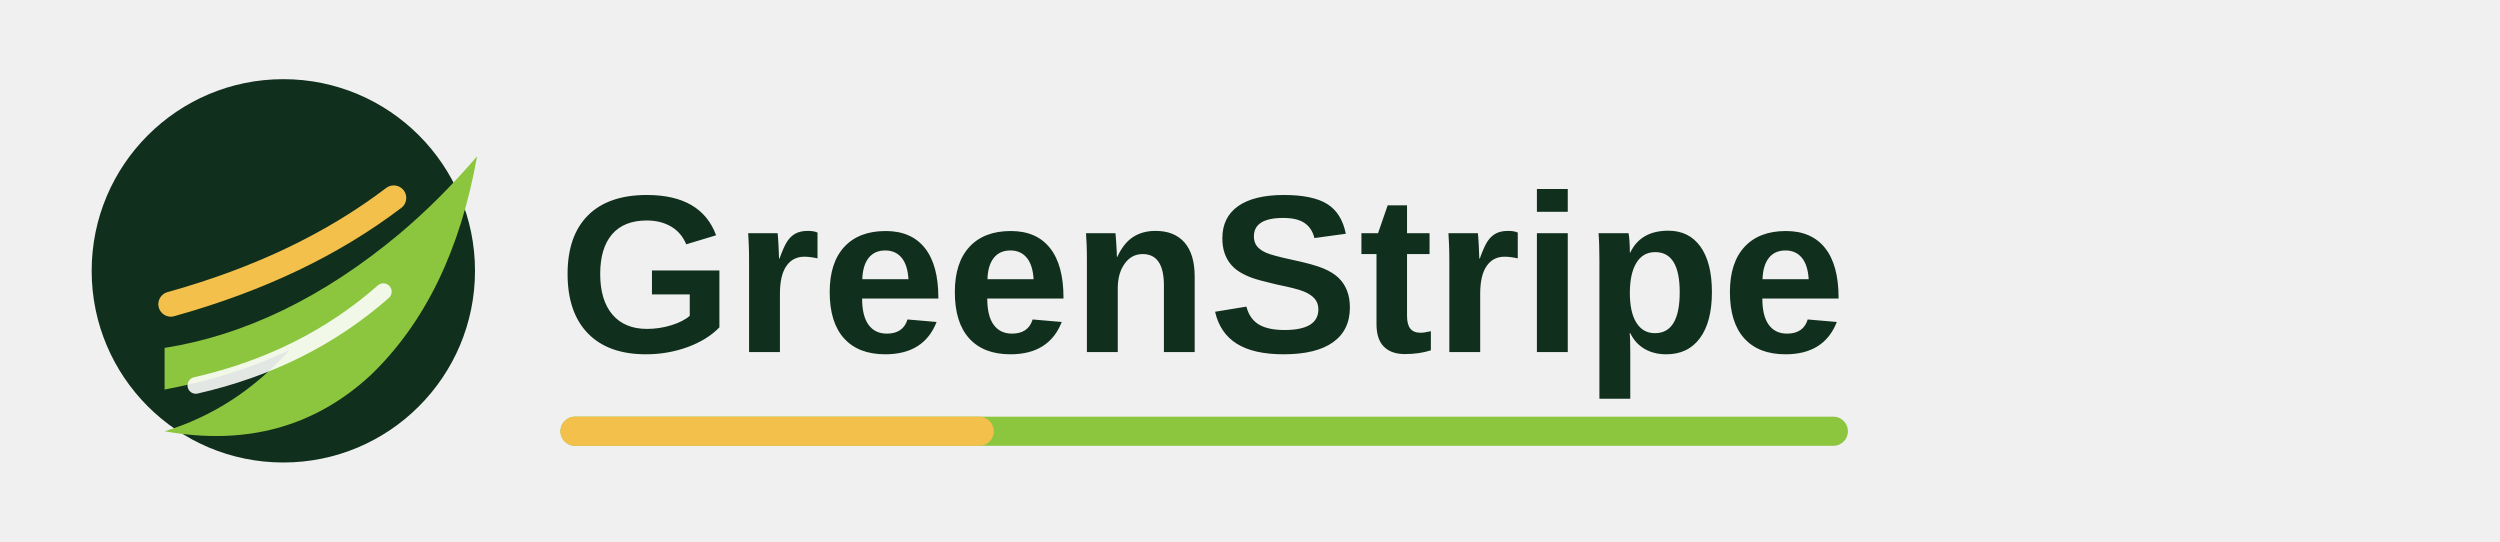
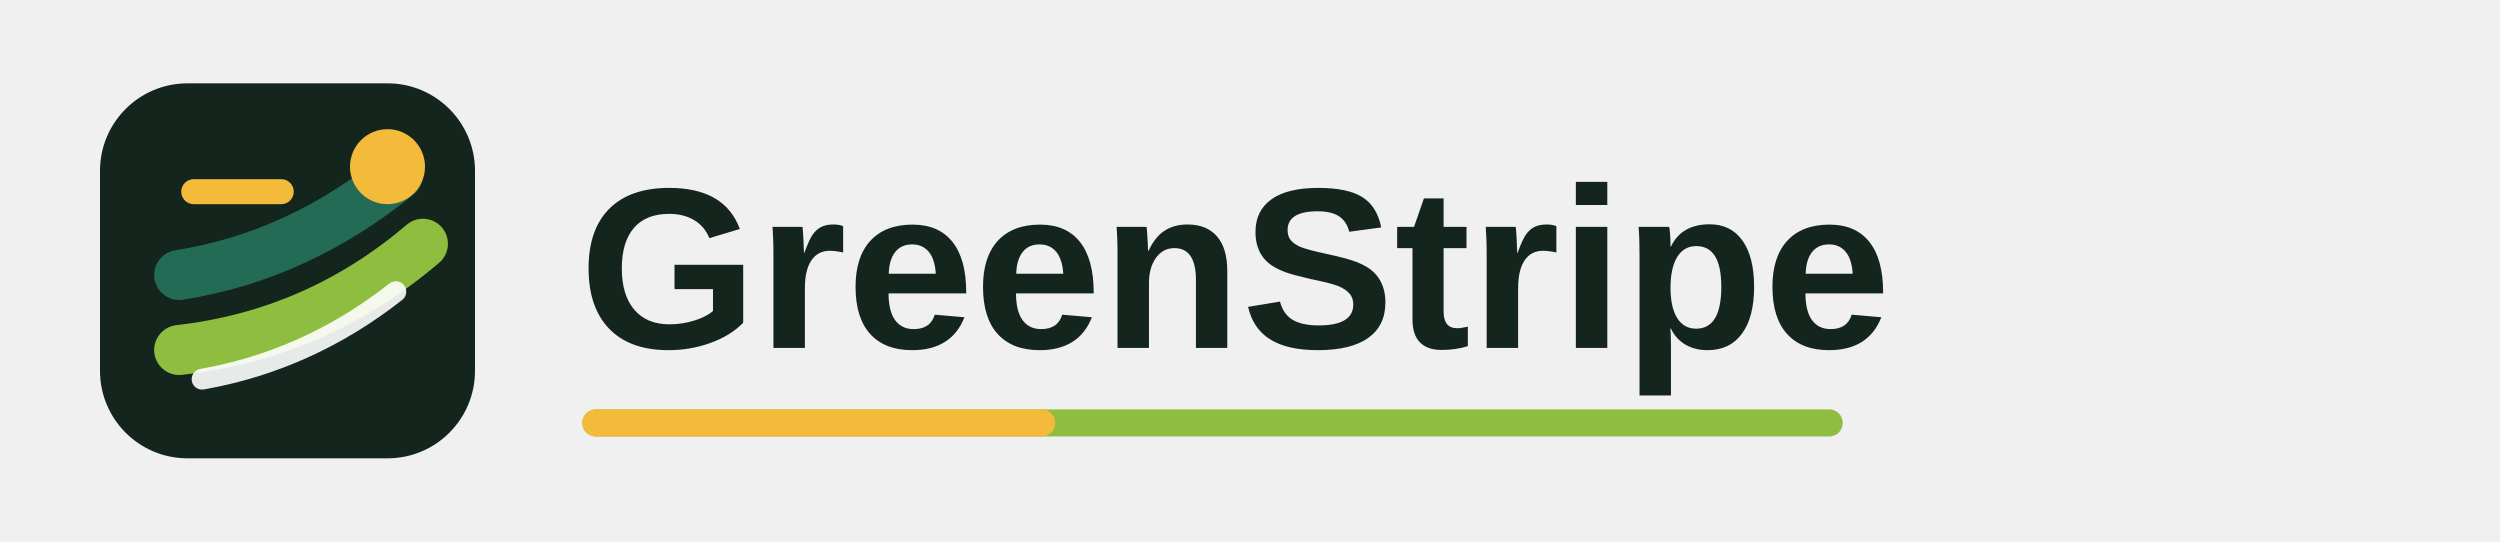
<svg xmlns="http://www.w3.org/2000/svg" width="1200" height="260" viewBox="0 0 1200 260" role="img" aria-labelledby="title desc">
  <rect width="1200" height="260" fill="none" />
-   <g transform="translate(40 34)">
-     <circle cx="96" cy="96" r="92" fill="#102f1d" />
-     <path d="M39 133c38-6 76-24 113-55 13-11 25-23 37-37-8 45-25 80-51 105-27 25-60 34-99 27 23-7 43-20 60-39-19 9-39 15-60 19z" fill="#8cc63f" />
-     <path d="M42 112c43-12 78-29 107-51" fill="none" stroke="#f3c14b" stroke-width="12" stroke-linecap="round" />
-     <path d="M54 151c35-8 65-23 90-45" fill="none" stroke="#ffffff" stroke-width="8" stroke-linecap="round" opacity=".88" />
+   <g transform="translate(48 40)">
+     <rect x="0" y="0" width="180" height="180" rx="42" fill="#14251e" />
+     <path d="M38 128c44-5 83-22 117-51" fill="none" stroke="#8fbd3f" stroke-width="24" stroke-linecap="round" />
+     <path d="M38 92c38-6 73-22 105-48" fill="none" stroke="#246b56" stroke-width="24" stroke-linecap="round" />
+     <path d="M49 142c34-6 65-20 93-42" fill="none" stroke="#ffffff" stroke-width="10" stroke-linecap="round" opacity=".9" />
+     <circle cx="138" cy="40" r="18" fill="#f4ba3a" />
+     <path d="M45 52h42" stroke="#f4ba3a" stroke-width="12" stroke-linecap="round" />
  </g>
-   <g transform="translate(268 53)">
-     <text x="0" y="116" font-family="Arial Black, Arial, Helvetica, sans-serif" font-size="108" font-weight="900" letter-spacing="0" fill="#102f1d">GreenStripe</text>
-     <path d="M8 154h604" stroke="#8cc63f" stroke-width="14" stroke-linecap="round" />
-     <path d="M8 154h194" stroke="#f3c14b" stroke-width="14" stroke-linecap="round" />
+   <g transform="translate(278 49)">
+     <text x="0" y="118" fill="#14251e" font-family="Arial Black, Arial, Helvetica, sans-serif" font-size="110" font-weight="900" letter-spacing="0">GreenStripe</text>
+     <path d="M8 154h592" stroke="#8fbd3f" stroke-width="13" stroke-linecap="round" />
+     <path d="M8 154h214" stroke="#f4ba3a" stroke-width="13" stroke-linecap="round" />
  </g>
</svg>
